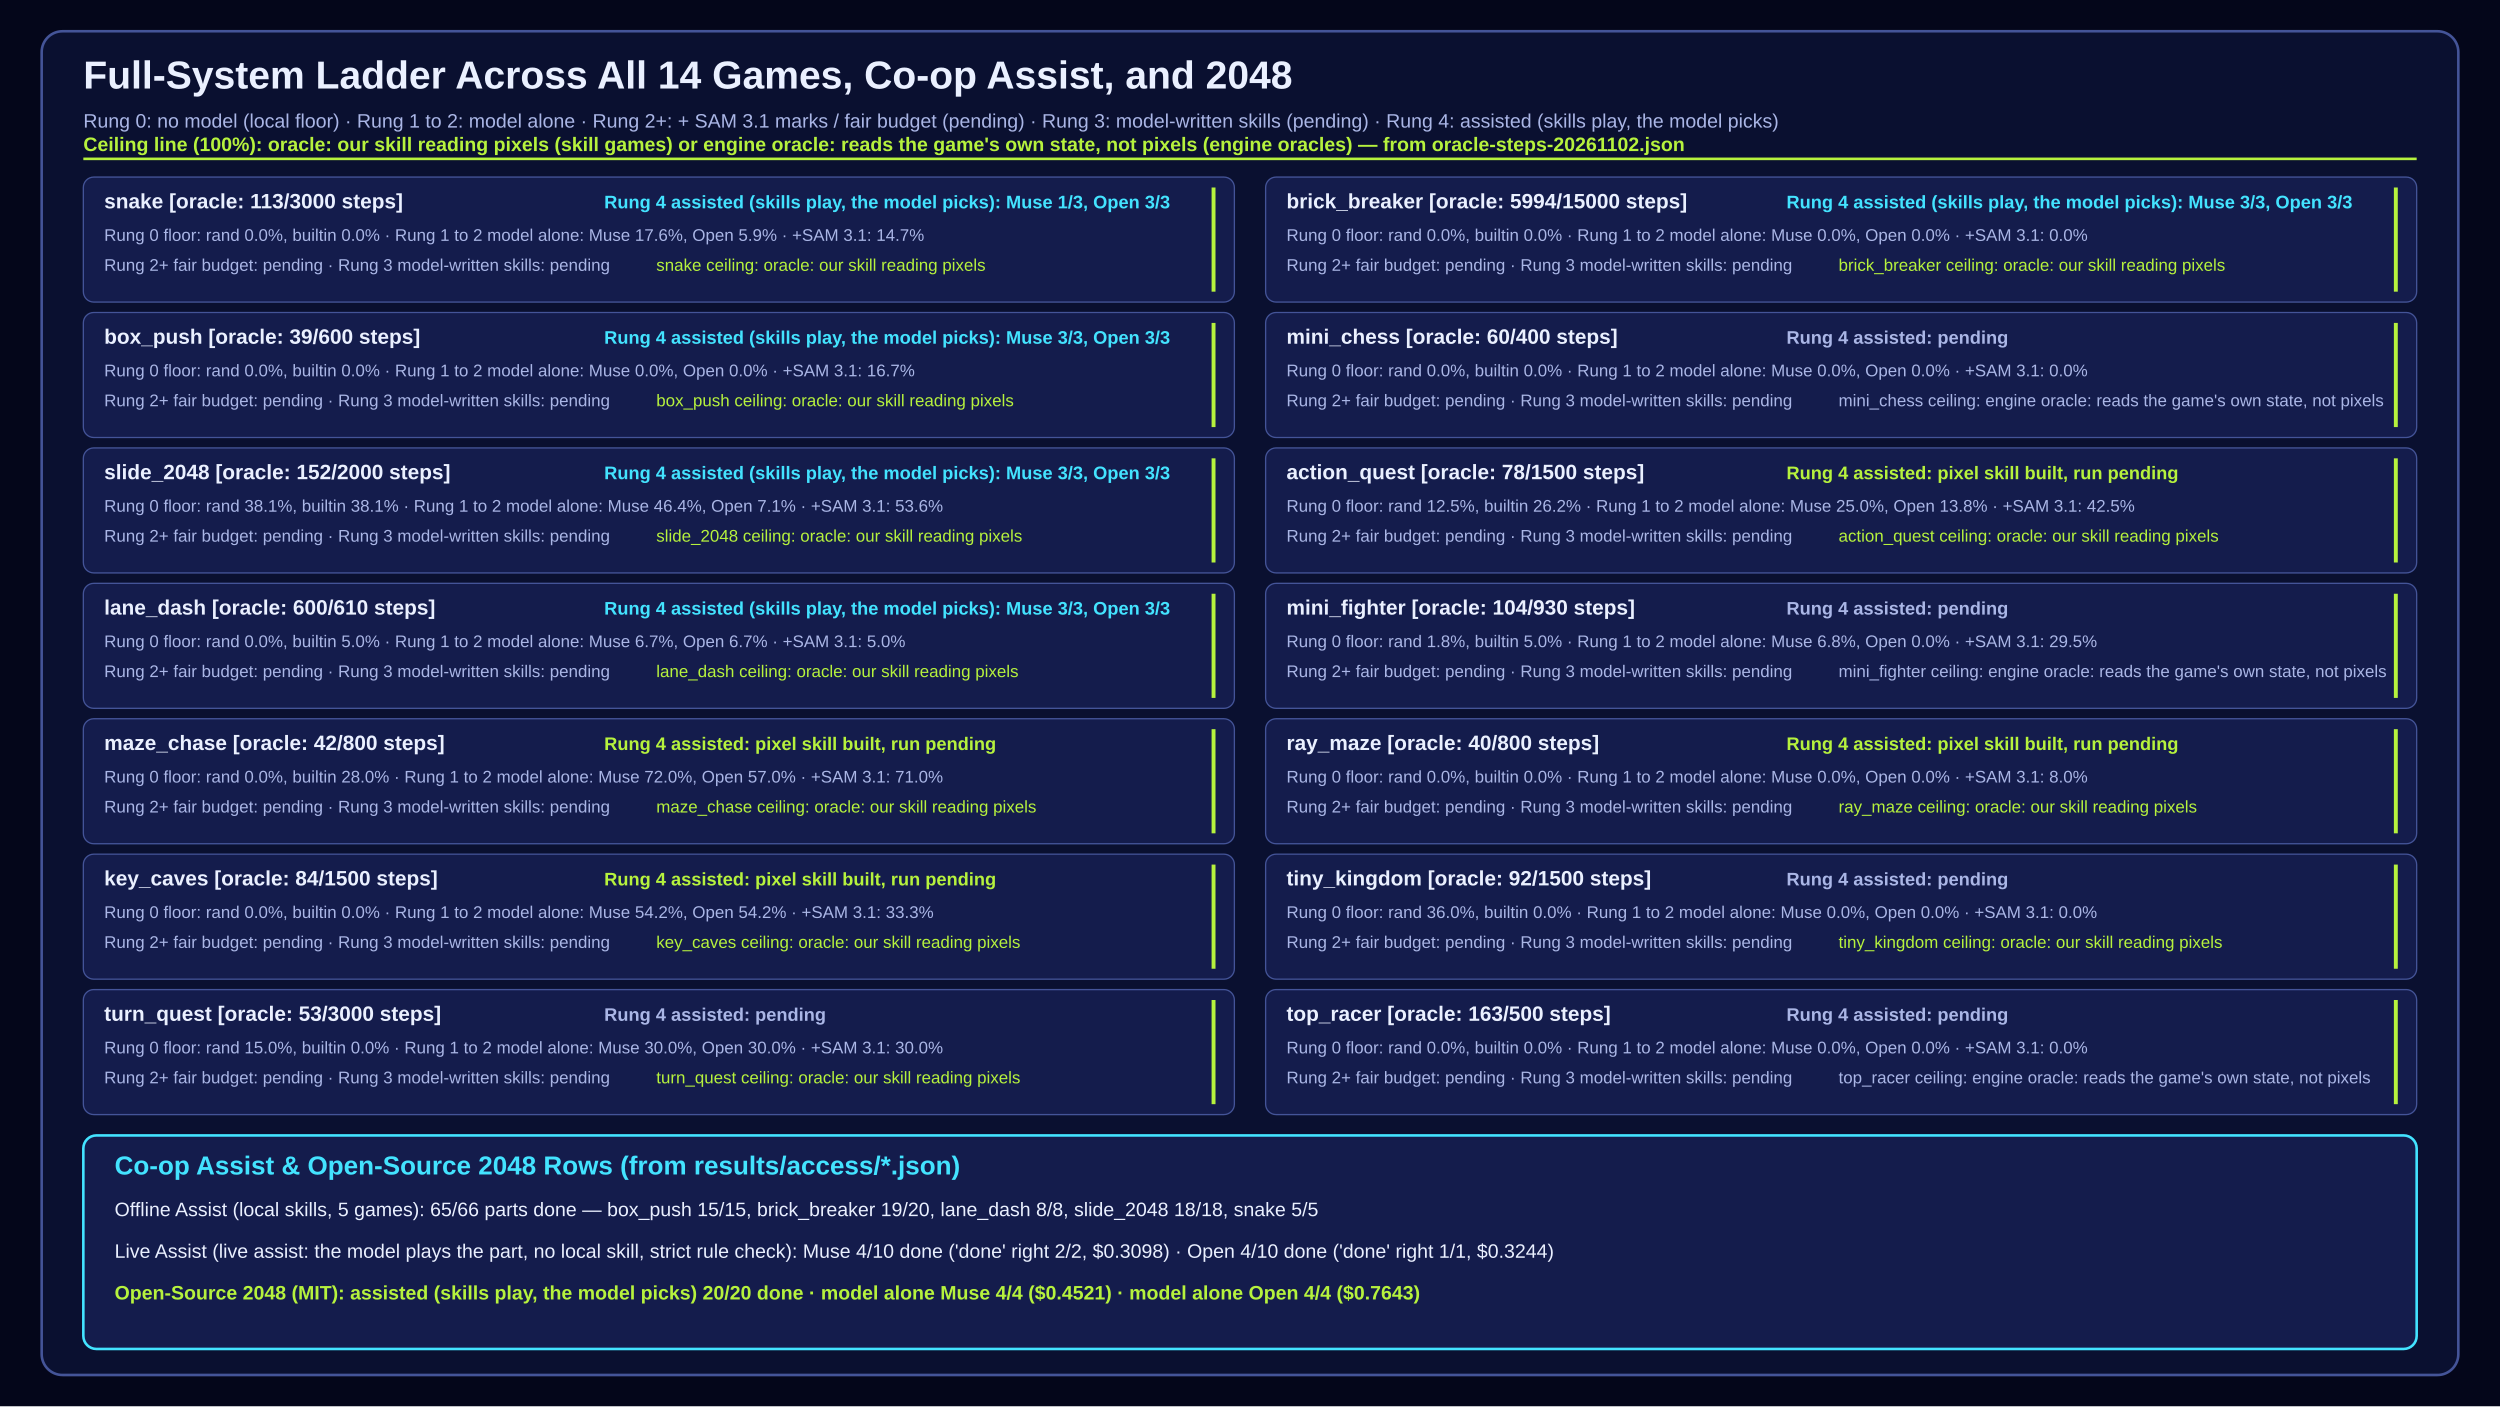
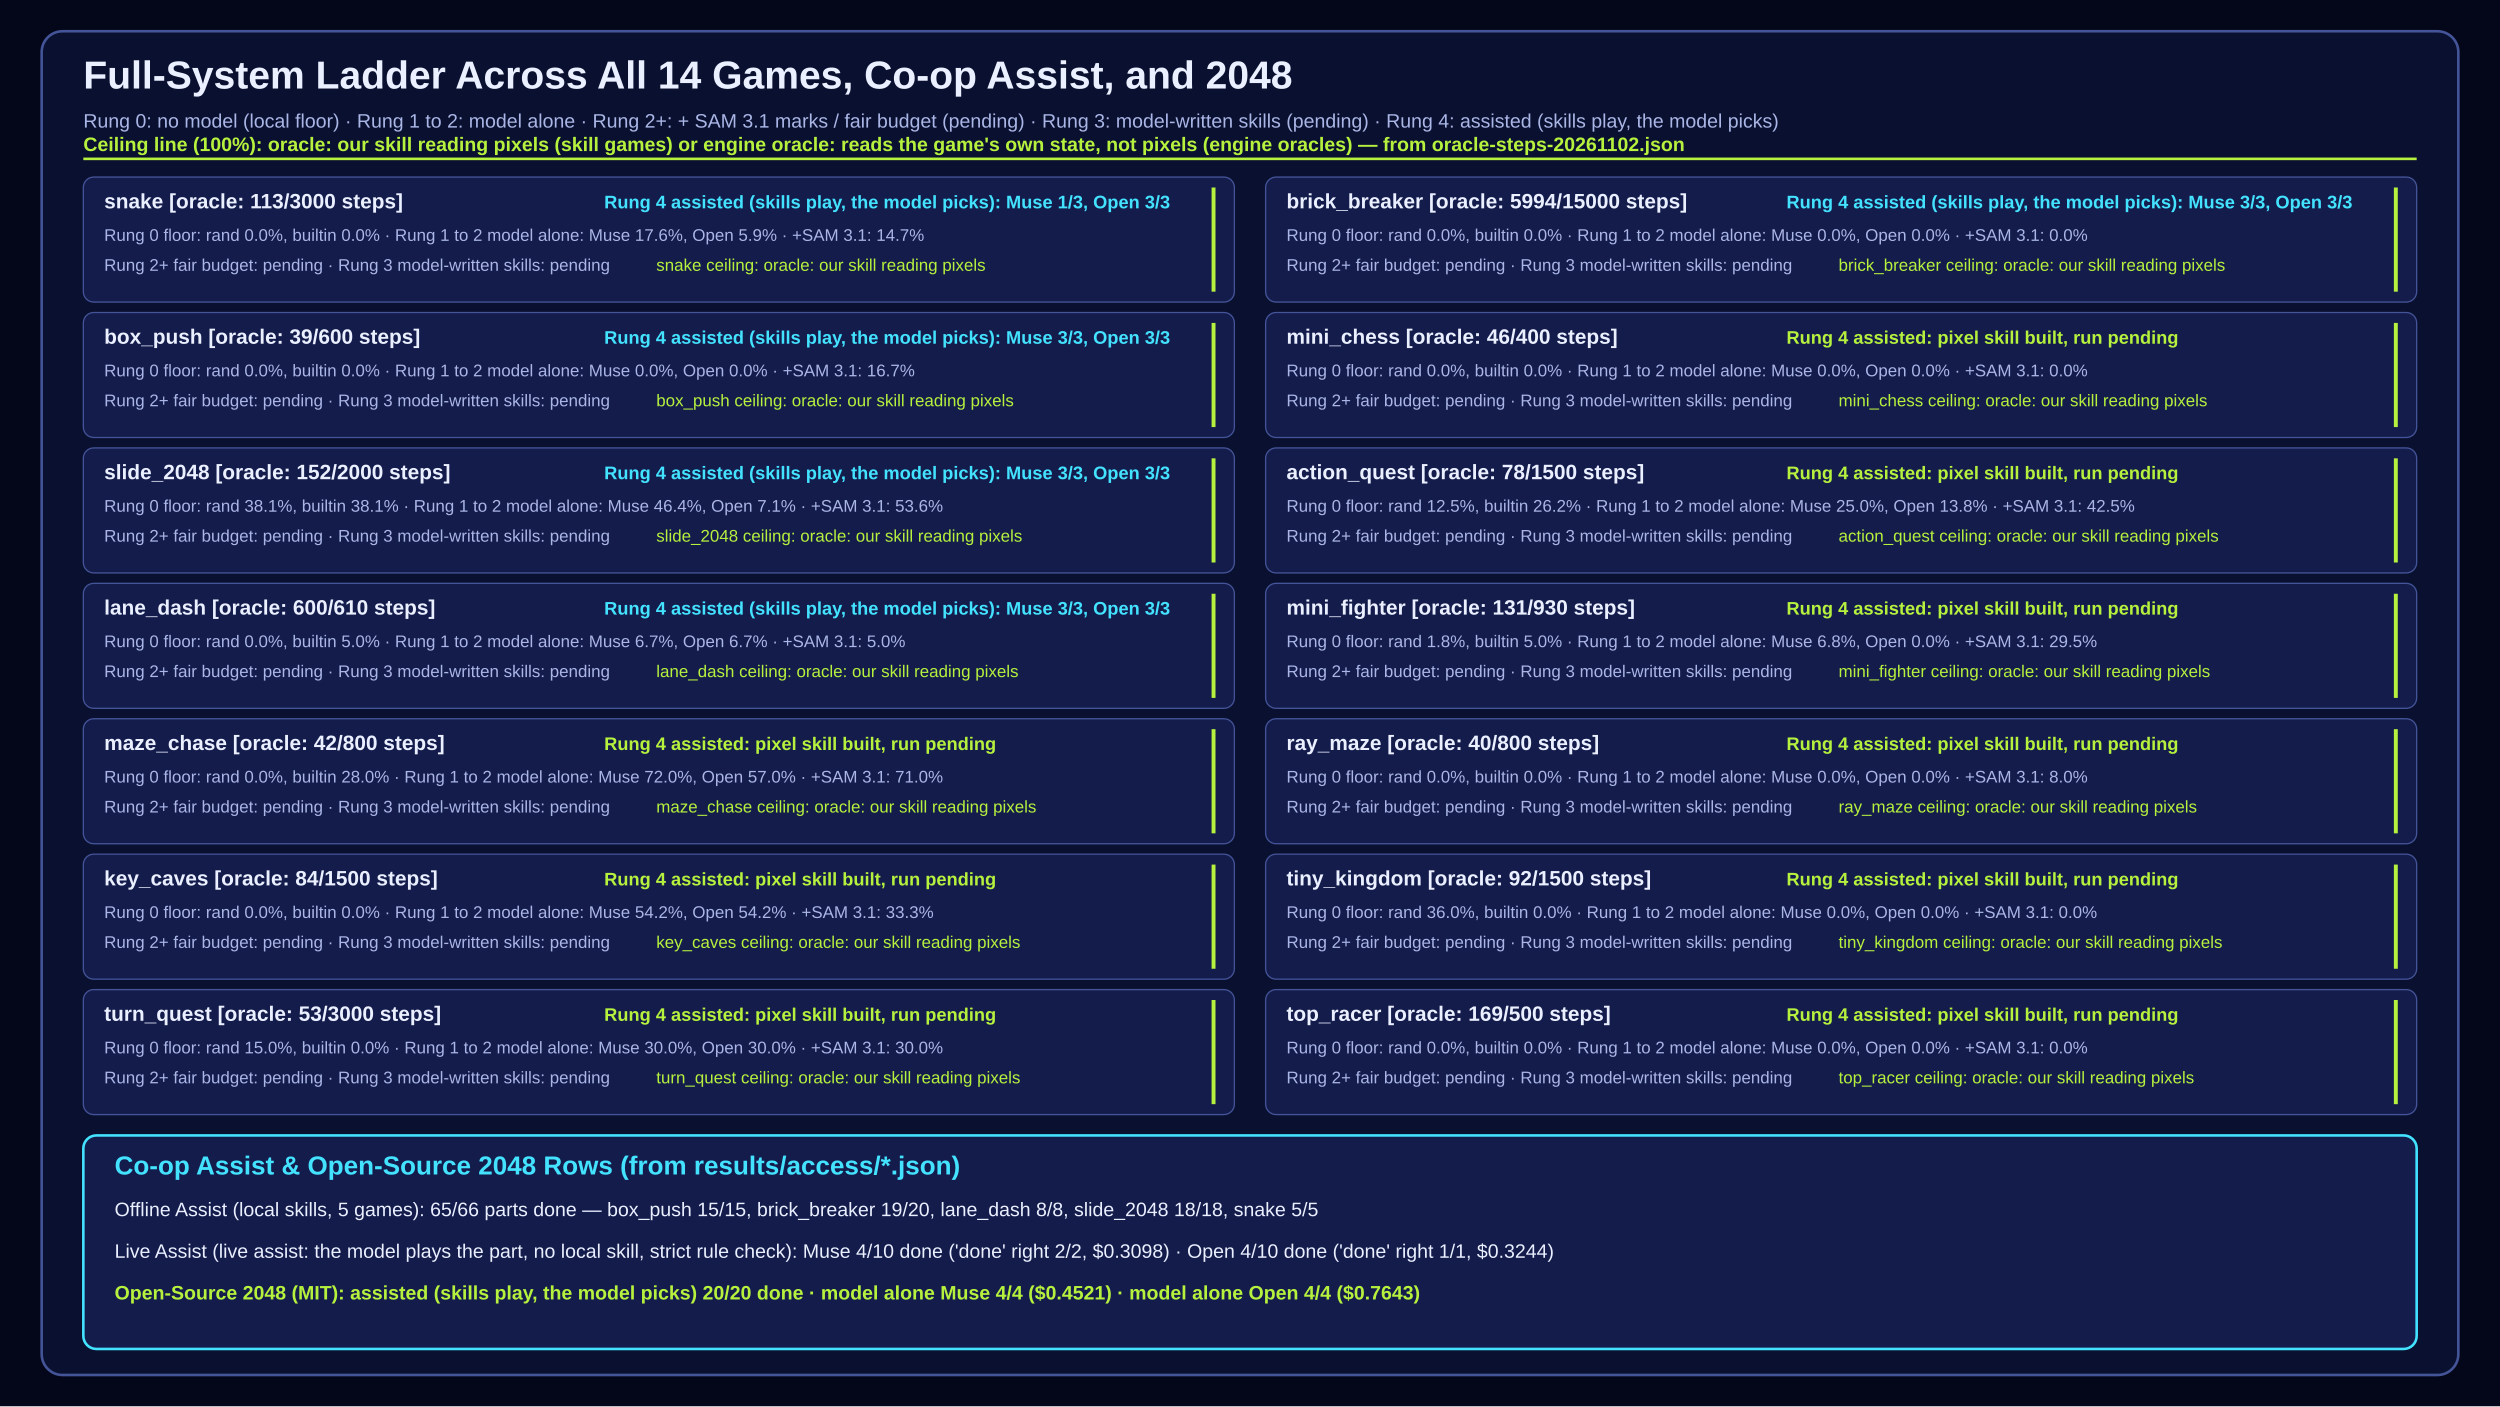
<svg xmlns="http://www.w3.org/2000/svg" viewBox="0 0 1920 1080" width="1920" height="1080">
  <rect x="0" y="0" width="1920" height="1080" fill="#04061a" />
  <rect x="32" y="24" width="1856" height="1032" fill="#0a1030" rx="16" ry="16" stroke="#445498" stroke-width="2" />
  <text x="64" y="68" fill="#eaf0ff" font-family="Segoe UI, Arial, sans-serif" font-size="30" font-weight="bold" text-anchor="start">Full-System Ladder Across All 14 Games, Co-op Assist, and 2048</text>
  <text x="64" y="98" fill="#aab6e6" font-family="Segoe UI, Arial, sans-serif" font-size="15" font-weight="normal" text-anchor="start">Rung 0: no model (local floor) · Rung 1 to 2: model alone · Rung 2+: + SAM 3.1 marks / fair budget (pending) · Rung 3: model-written skills (pending) · Rung 4: assisted (skills play, the model picks)</text>
  <line x1="64" y1="122" x2="1856" y2="122" stroke="#b6f23d" stroke-width="2" />
  <text x="64" y="116" fill="#b6f23d" font-family="Segoe UI, Arial, sans-serif" font-size="15" font-weight="bold" text-anchor="start">Ceiling line (100%): oracle: our skill reading pixels (skill games) or engine oracle: reads the game's own state, not pixels (engine oracles) — from oracle-steps-20261102.json</text>
  <rect x="64" y="136" width="884" height="96" fill="#141c4c" rx="8" ry="8" stroke="#445498" stroke-width="1" />
  <text x="80" y="160" fill="#eaf0ff" font-family="Segoe UI, Arial, sans-serif" font-size="16" font-weight="bold" text-anchor="start">snake   [oracle: 113/3000 steps]</text>
  <text x="464" y="160" fill="#43e3ff" font-family="Segoe UI, Arial, sans-serif" font-size="14" font-weight="bold" text-anchor="start">Rung 4 assisted (skills play, the model picks): Muse 1/3, Open 3/3</text>
  <text x="80" y="185" fill="#aab6e6" font-family="Segoe UI, Arial, sans-serif" font-size="13" font-weight="normal" text-anchor="start">Rung 0 floor: rand 0.0%, builtin 0.0% · Rung 1 to 2 model alone: Muse 17.6%, Open 5.9% · +SAM 3.1: 14.7%</text>
  <text x="80" y="208" fill="#aab6e6" font-family="Segoe UI, Arial, sans-serif" font-size="13" font-weight="normal" text-anchor="start">Rung 2+ fair budget: pending · Rung 3 model-written skills: pending</text>
  <text x="504" y="208" fill="#b6f23d" font-family="Segoe UI, Arial, sans-serif" font-size="13" font-weight="normal" text-anchor="start">snake ceiling: oracle: our skill reading pixels</text>
  <line x1="932" y1="144" x2="932" y2="224" stroke="#b6f23d" stroke-width="3" />
  <rect x="64" y="240" width="884" height="96" fill="#141c4c" rx="8" ry="8" stroke="#445498" stroke-width="1" />
  <text x="80" y="264" fill="#eaf0ff" font-family="Segoe UI, Arial, sans-serif" font-size="16" font-weight="bold" text-anchor="start">box_push   [oracle: 39/600 steps]</text>
  <text x="464" y="264" fill="#43e3ff" font-family="Segoe UI, Arial, sans-serif" font-size="14" font-weight="bold" text-anchor="start">Rung 4 assisted (skills play, the model picks): Muse 3/3, Open 3/3</text>
  <text x="80" y="289" fill="#aab6e6" font-family="Segoe UI, Arial, sans-serif" font-size="13" font-weight="normal" text-anchor="start">Rung 0 floor: rand 0.0%, builtin 0.0% · Rung 1 to 2 model alone: Muse 0.0%, Open 0.0% · +SAM 3.1: 16.7%</text>
  <text x="80" y="312" fill="#aab6e6" font-family="Segoe UI, Arial, sans-serif" font-size="13" font-weight="normal" text-anchor="start">Rung 2+ fair budget: pending · Rung 3 model-written skills: pending</text>
  <text x="504" y="312" fill="#b6f23d" font-family="Segoe UI, Arial, sans-serif" font-size="13" font-weight="normal" text-anchor="start">box_push ceiling: oracle: our skill reading pixels</text>
  <line x1="932" y1="248" x2="932" y2="328" stroke="#b6f23d" stroke-width="3" />
  <rect x="64" y="344" width="884" height="96" fill="#141c4c" rx="8" ry="8" stroke="#445498" stroke-width="1" />
  <text x="80" y="368" fill="#eaf0ff" font-family="Segoe UI, Arial, sans-serif" font-size="16" font-weight="bold" text-anchor="start">slide_2048   [oracle: 152/2000 steps]</text>
  <text x="464" y="368" fill="#43e3ff" font-family="Segoe UI, Arial, sans-serif" font-size="14" font-weight="bold" text-anchor="start">Rung 4 assisted (skills play, the model picks): Muse 3/3, Open 3/3</text>
  <text x="80" y="393" fill="#aab6e6" font-family="Segoe UI, Arial, sans-serif" font-size="13" font-weight="normal" text-anchor="start">Rung 0 floor: rand 38.1%, builtin 38.1% · Rung 1 to 2 model alone: Muse 46.4%, Open 7.1% · +SAM 3.1: 53.6%</text>
  <text x="80" y="416" fill="#aab6e6" font-family="Segoe UI, Arial, sans-serif" font-size="13" font-weight="normal" text-anchor="start">Rung 2+ fair budget: pending · Rung 3 model-written skills: pending</text>
  <text x="504" y="416" fill="#b6f23d" font-family="Segoe UI, Arial, sans-serif" font-size="13" font-weight="normal" text-anchor="start">slide_2048 ceiling: oracle: our skill reading pixels</text>
  <line x1="932" y1="352" x2="932" y2="432" stroke="#b6f23d" stroke-width="3" />
  <rect x="64" y="448" width="884" height="96" fill="#141c4c" rx="8" ry="8" stroke="#445498" stroke-width="1" />
  <text x="80" y="472" fill="#eaf0ff" font-family="Segoe UI, Arial, sans-serif" font-size="16" font-weight="bold" text-anchor="start">lane_dash   [oracle: 600/610 steps]</text>
  <text x="464" y="472" fill="#43e3ff" font-family="Segoe UI, Arial, sans-serif" font-size="14" font-weight="bold" text-anchor="start">Rung 4 assisted (skills play, the model picks): Muse 3/3, Open 3/3</text>
  <text x="80" y="497" fill="#aab6e6" font-family="Segoe UI, Arial, sans-serif" font-size="13" font-weight="normal" text-anchor="start">Rung 0 floor: rand 0.0%, builtin 5.0% · Rung 1 to 2 model alone: Muse 6.7%, Open 6.7% · +SAM 3.1: 5.0%</text>
  <text x="80" y="520" fill="#aab6e6" font-family="Segoe UI, Arial, sans-serif" font-size="13" font-weight="normal" text-anchor="start">Rung 2+ fair budget: pending · Rung 3 model-written skills: pending</text>
  <text x="504" y="520" fill="#b6f23d" font-family="Segoe UI, Arial, sans-serif" font-size="13" font-weight="normal" text-anchor="start">lane_dash ceiling: oracle: our skill reading pixels</text>
  <line x1="932" y1="456" x2="932" y2="536" stroke="#b6f23d" stroke-width="3" />
  <rect x="64" y="552" width="884" height="96" fill="#141c4c" rx="8" ry="8" stroke="#445498" stroke-width="1" />
  <text x="80" y="576" fill="#eaf0ff" font-family="Segoe UI, Arial, sans-serif" font-size="16" font-weight="bold" text-anchor="start">maze_chase   [oracle: 42/800 steps]</text>
  <text x="464" y="576" fill="#b6f23d" font-family="Segoe UI, Arial, sans-serif" font-size="14" font-weight="bold" text-anchor="start">Rung 4 assisted: pixel skill built, run pending</text>
  <text x="80" y="601" fill="#aab6e6" font-family="Segoe UI, Arial, sans-serif" font-size="13" font-weight="normal" text-anchor="start">Rung 0 floor: rand 0.0%, builtin 28.0% · Rung 1 to 2 model alone: Muse 72.0%, Open 57.0% · +SAM 3.1: 71.0%</text>
  <text x="80" y="624" fill="#aab6e6" font-family="Segoe UI, Arial, sans-serif" font-size="13" font-weight="normal" text-anchor="start">Rung 2+ fair budget: pending · Rung 3 model-written skills: pending</text>
  <text x="504" y="624" fill="#b6f23d" font-family="Segoe UI, Arial, sans-serif" font-size="13" font-weight="normal" text-anchor="start">maze_chase ceiling: oracle: our skill reading pixels</text>
  <line x1="932" y1="560" x2="932" y2="640" stroke="#b6f23d" stroke-width="3" />
  <rect x="64" y="656" width="884" height="96" fill="#141c4c" rx="8" ry="8" stroke="#445498" stroke-width="1" />
  <text x="80" y="680" fill="#eaf0ff" font-family="Segoe UI, Arial, sans-serif" font-size="16" font-weight="bold" text-anchor="start">key_caves   [oracle: 84/1500 steps]</text>
  <text x="464" y="680" fill="#b6f23d" font-family="Segoe UI, Arial, sans-serif" font-size="14" font-weight="bold" text-anchor="start">Rung 4 assisted: pixel skill built, run pending</text>
  <text x="80" y="705" fill="#aab6e6" font-family="Segoe UI, Arial, sans-serif" font-size="13" font-weight="normal" text-anchor="start">Rung 0 floor: rand 0.0%, builtin 0.0% · Rung 1 to 2 model alone: Muse 54.2%, Open 54.2% · +SAM 3.1: 33.3%</text>
  <text x="80" y="728" fill="#aab6e6" font-family="Segoe UI, Arial, sans-serif" font-size="13" font-weight="normal" text-anchor="start">Rung 2+ fair budget: pending · Rung 3 model-written skills: pending</text>
  <text x="504" y="728" fill="#b6f23d" font-family="Segoe UI, Arial, sans-serif" font-size="13" font-weight="normal" text-anchor="start">key_caves ceiling: oracle: our skill reading pixels</text>
  <line x1="932" y1="664" x2="932" y2="744" stroke="#b6f23d" stroke-width="3" />
  <rect x="64" y="760" width="884" height="96" fill="#141c4c" rx="8" ry="8" stroke="#445498" stroke-width="1" />
  <text x="80" y="784" fill="#eaf0ff" font-family="Segoe UI, Arial, sans-serif" font-size="16" font-weight="bold" text-anchor="start">turn_quest   [oracle: 53/3000 steps]</text>
-   <text x="464" y="784" fill="#aab6e6" font-family="Segoe UI, Arial, sans-serif" font-size="14" font-weight="bold" text-anchor="start">Rung 4 assisted: pending</text>
+   <text x="464" y="784" fill="#b6f23d" font-family="Segoe UI, Arial, sans-serif" font-size="14" font-weight="bold" text-anchor="start">Rung 4 assisted: pixel skill built, run pending</text>
  <text x="80" y="809" fill="#aab6e6" font-family="Segoe UI, Arial, sans-serif" font-size="13" font-weight="normal" text-anchor="start">Rung 0 floor: rand 15.0%, builtin 0.0% · Rung 1 to 2 model alone: Muse 30.0%, Open 30.0% · +SAM 3.1: 30.0%</text>
  <text x="80" y="832" fill="#aab6e6" font-family="Segoe UI, Arial, sans-serif" font-size="13" font-weight="normal" text-anchor="start">Rung 2+ fair budget: pending · Rung 3 model-written skills: pending</text>
  <text x="504" y="832" fill="#b6f23d" font-family="Segoe UI, Arial, sans-serif" font-size="13" font-weight="normal" text-anchor="start">turn_quest ceiling: oracle: our skill reading pixels</text>
  <line x1="932" y1="768" x2="932" y2="848" stroke="#b6f23d" stroke-width="3" />
  <rect x="972" y="136" width="884" height="96" fill="#141c4c" rx="8" ry="8" stroke="#445498" stroke-width="1" />
  <text x="988" y="160" fill="#eaf0ff" font-family="Segoe UI, Arial, sans-serif" font-size="16" font-weight="bold" text-anchor="start">brick_breaker   [oracle: 5994/15000 steps]</text>
  <text x="1372" y="160" fill="#43e3ff" font-family="Segoe UI, Arial, sans-serif" font-size="14" font-weight="bold" text-anchor="start">Rung 4 assisted (skills play, the model picks): Muse 3/3, Open 3/3</text>
  <text x="988" y="185" fill="#aab6e6" font-family="Segoe UI, Arial, sans-serif" font-size="13" font-weight="normal" text-anchor="start">Rung 0 floor: rand 0.0%, builtin 0.0% · Rung 1 to 2 model alone: Muse 0.0%, Open 0.0% · +SAM 3.1: 0.0%</text>
  <text x="988" y="208" fill="#aab6e6" font-family="Segoe UI, Arial, sans-serif" font-size="13" font-weight="normal" text-anchor="start">Rung 2+ fair budget: pending · Rung 3 model-written skills: pending</text>
  <text x="1412" y="208" fill="#b6f23d" font-family="Segoe UI, Arial, sans-serif" font-size="13" font-weight="normal" text-anchor="start">brick_breaker ceiling: oracle: our skill reading pixels</text>
  <line x1="1840" y1="144" x2="1840" y2="224" stroke="#b6f23d" stroke-width="3" />
  <rect x="972" y="240" width="884" height="96" fill="#141c4c" rx="8" ry="8" stroke="#445498" stroke-width="1" />
-   <text x="988" y="264" fill="#eaf0ff" font-family="Segoe UI, Arial, sans-serif" font-size="16" font-weight="bold" text-anchor="start">mini_chess   [oracle: 60/400 steps]</text>
-   <text x="1372" y="264" fill="#aab6e6" font-family="Segoe UI, Arial, sans-serif" font-size="14" font-weight="bold" text-anchor="start">Rung 4 assisted: pending</text>
+   <text x="988" y="264" fill="#eaf0ff" font-family="Segoe UI, Arial, sans-serif" font-size="16" font-weight="bold" text-anchor="start">mini_chess   [oracle: 46/400 steps]</text>
+   <text x="1372" y="264" fill="#b6f23d" font-family="Segoe UI, Arial, sans-serif" font-size="14" font-weight="bold" text-anchor="start">Rung 4 assisted: pixel skill built, run pending</text>
  <text x="988" y="289" fill="#aab6e6" font-family="Segoe UI, Arial, sans-serif" font-size="13" font-weight="normal" text-anchor="start">Rung 0 floor: rand 0.0%, builtin 0.0% · Rung 1 to 2 model alone: Muse 0.0%, Open 0.0% · +SAM 3.1: 0.0%</text>
  <text x="988" y="312" fill="#aab6e6" font-family="Segoe UI, Arial, sans-serif" font-size="13" font-weight="normal" text-anchor="start">Rung 2+ fair budget: pending · Rung 3 model-written skills: pending</text>
-   <text x="1412" y="312" fill="#aab6e6" font-family="Segoe UI, Arial, sans-serif" font-size="13" font-weight="normal" text-anchor="start">mini_chess ceiling: engine oracle: reads the game's own state, not pixels</text>
+   <text x="1412" y="312" fill="#b6f23d" font-family="Segoe UI, Arial, sans-serif" font-size="13" font-weight="normal" text-anchor="start">mini_chess ceiling: oracle: our skill reading pixels</text>
  <line x1="1840" y1="248" x2="1840" y2="328" stroke="#b6f23d" stroke-width="3" />
  <rect x="972" y="344" width="884" height="96" fill="#141c4c" rx="8" ry="8" stroke="#445498" stroke-width="1" />
  <text x="988" y="368" fill="#eaf0ff" font-family="Segoe UI, Arial, sans-serif" font-size="16" font-weight="bold" text-anchor="start">action_quest   [oracle: 78/1500 steps]</text>
  <text x="1372" y="368" fill="#b6f23d" font-family="Segoe UI, Arial, sans-serif" font-size="14" font-weight="bold" text-anchor="start">Rung 4 assisted: pixel skill built, run pending</text>
  <text x="988" y="393" fill="#aab6e6" font-family="Segoe UI, Arial, sans-serif" font-size="13" font-weight="normal" text-anchor="start">Rung 0 floor: rand 12.5%, builtin 26.2% · Rung 1 to 2 model alone: Muse 25.0%, Open 13.8% · +SAM 3.1: 42.5%</text>
  <text x="988" y="416" fill="#aab6e6" font-family="Segoe UI, Arial, sans-serif" font-size="13" font-weight="normal" text-anchor="start">Rung 2+ fair budget: pending · Rung 3 model-written skills: pending</text>
  <text x="1412" y="416" fill="#b6f23d" font-family="Segoe UI, Arial, sans-serif" font-size="13" font-weight="normal" text-anchor="start">action_quest ceiling: oracle: our skill reading pixels</text>
  <line x1="1840" y1="352" x2="1840" y2="432" stroke="#b6f23d" stroke-width="3" />
  <rect x="972" y="448" width="884" height="96" fill="#141c4c" rx="8" ry="8" stroke="#445498" stroke-width="1" />
-   <text x="988" y="472" fill="#eaf0ff" font-family="Segoe UI, Arial, sans-serif" font-size="16" font-weight="bold" text-anchor="start">mini_fighter   [oracle: 104/930 steps]</text>
-   <text x="1372" y="472" fill="#aab6e6" font-family="Segoe UI, Arial, sans-serif" font-size="14" font-weight="bold" text-anchor="start">Rung 4 assisted: pending</text>
+   <text x="988" y="472" fill="#eaf0ff" font-family="Segoe UI, Arial, sans-serif" font-size="16" font-weight="bold" text-anchor="start">mini_fighter   [oracle: 131/930 steps]</text>
+   <text x="1372" y="472" fill="#b6f23d" font-family="Segoe UI, Arial, sans-serif" font-size="14" font-weight="bold" text-anchor="start">Rung 4 assisted: pixel skill built, run pending</text>
  <text x="988" y="497" fill="#aab6e6" font-family="Segoe UI, Arial, sans-serif" font-size="13" font-weight="normal" text-anchor="start">Rung 0 floor: rand 1.8%, builtin 5.0% · Rung 1 to 2 model alone: Muse 6.8%, Open 0.0% · +SAM 3.1: 29.5%</text>
  <text x="988" y="520" fill="#aab6e6" font-family="Segoe UI, Arial, sans-serif" font-size="13" font-weight="normal" text-anchor="start">Rung 2+ fair budget: pending · Rung 3 model-written skills: pending</text>
-   <text x="1412" y="520" fill="#aab6e6" font-family="Segoe UI, Arial, sans-serif" font-size="13" font-weight="normal" text-anchor="start">mini_fighter ceiling: engine oracle: reads the game's own state, not pixels</text>
+   <text x="1412" y="520" fill="#b6f23d" font-family="Segoe UI, Arial, sans-serif" font-size="13" font-weight="normal" text-anchor="start">mini_fighter ceiling: oracle: our skill reading pixels</text>
  <line x1="1840" y1="456" x2="1840" y2="536" stroke="#b6f23d" stroke-width="3" />
  <rect x="972" y="552" width="884" height="96" fill="#141c4c" rx="8" ry="8" stroke="#445498" stroke-width="1" />
  <text x="988" y="576" fill="#eaf0ff" font-family="Segoe UI, Arial, sans-serif" font-size="16" font-weight="bold" text-anchor="start">ray_maze   [oracle: 40/800 steps]</text>
  <text x="1372" y="576" fill="#b6f23d" font-family="Segoe UI, Arial, sans-serif" font-size="14" font-weight="bold" text-anchor="start">Rung 4 assisted: pixel skill built, run pending</text>
  <text x="988" y="601" fill="#aab6e6" font-family="Segoe UI, Arial, sans-serif" font-size="13" font-weight="normal" text-anchor="start">Rung 0 floor: rand 0.0%, builtin 0.0% · Rung 1 to 2 model alone: Muse 0.0%, Open 0.0% · +SAM 3.1: 8.0%</text>
  <text x="988" y="624" fill="#aab6e6" font-family="Segoe UI, Arial, sans-serif" font-size="13" font-weight="normal" text-anchor="start">Rung 2+ fair budget: pending · Rung 3 model-written skills: pending</text>
  <text x="1412" y="624" fill="#b6f23d" font-family="Segoe UI, Arial, sans-serif" font-size="13" font-weight="normal" text-anchor="start">ray_maze ceiling: oracle: our skill reading pixels</text>
  <line x1="1840" y1="560" x2="1840" y2="640" stroke="#b6f23d" stroke-width="3" />
  <rect x="972" y="656" width="884" height="96" fill="#141c4c" rx="8" ry="8" stroke="#445498" stroke-width="1" />
  <text x="988" y="680" fill="#eaf0ff" font-family="Segoe UI, Arial, sans-serif" font-size="16" font-weight="bold" text-anchor="start">tiny_kingdom   [oracle: 92/1500 steps]</text>
-   <text x="1372" y="680" fill="#aab6e6" font-family="Segoe UI, Arial, sans-serif" font-size="14" font-weight="bold" text-anchor="start">Rung 4 assisted: pending</text>
+   <text x="1372" y="680" fill="#b6f23d" font-family="Segoe UI, Arial, sans-serif" font-size="14" font-weight="bold" text-anchor="start">Rung 4 assisted: pixel skill built, run pending</text>
  <text x="988" y="705" fill="#aab6e6" font-family="Segoe UI, Arial, sans-serif" font-size="13" font-weight="normal" text-anchor="start">Rung 0 floor: rand 36.0%, builtin 0.0% · Rung 1 to 2 model alone: Muse 0.0%, Open 0.0% · +SAM 3.1: 0.0%</text>
  <text x="988" y="728" fill="#aab6e6" font-family="Segoe UI, Arial, sans-serif" font-size="13" font-weight="normal" text-anchor="start">Rung 2+ fair budget: pending · Rung 3 model-written skills: pending</text>
  <text x="1412" y="728" fill="#b6f23d" font-family="Segoe UI, Arial, sans-serif" font-size="13" font-weight="normal" text-anchor="start">tiny_kingdom ceiling: oracle: our skill reading pixels</text>
  <line x1="1840" y1="664" x2="1840" y2="744" stroke="#b6f23d" stroke-width="3" />
  <rect x="972" y="760" width="884" height="96" fill="#141c4c" rx="8" ry="8" stroke="#445498" stroke-width="1" />
-   <text x="988" y="784" fill="#eaf0ff" font-family="Segoe UI, Arial, sans-serif" font-size="16" font-weight="bold" text-anchor="start">top_racer   [oracle: 163/500 steps]</text>
-   <text x="1372" y="784" fill="#aab6e6" font-family="Segoe UI, Arial, sans-serif" font-size="14" font-weight="bold" text-anchor="start">Rung 4 assisted: pending</text>
+   <text x="988" y="784" fill="#eaf0ff" font-family="Segoe UI, Arial, sans-serif" font-size="16" font-weight="bold" text-anchor="start">top_racer   [oracle: 169/500 steps]</text>
+   <text x="1372" y="784" fill="#b6f23d" font-family="Segoe UI, Arial, sans-serif" font-size="14" font-weight="bold" text-anchor="start">Rung 4 assisted: pixel skill built, run pending</text>
  <text x="988" y="809" fill="#aab6e6" font-family="Segoe UI, Arial, sans-serif" font-size="13" font-weight="normal" text-anchor="start">Rung 0 floor: rand 0.0%, builtin 0.0% · Rung 1 to 2 model alone: Muse 0.0%, Open 0.0% · +SAM 3.1: 0.0%</text>
  <text x="988" y="832" fill="#aab6e6" font-family="Segoe UI, Arial, sans-serif" font-size="13" font-weight="normal" text-anchor="start">Rung 2+ fair budget: pending · Rung 3 model-written skills: pending</text>
-   <text x="1412" y="832" fill="#aab6e6" font-family="Segoe UI, Arial, sans-serif" font-size="13" font-weight="normal" text-anchor="start">top_racer ceiling: engine oracle: reads the game's own state, not pixels</text>
+   <text x="1412" y="832" fill="#b6f23d" font-family="Segoe UI, Arial, sans-serif" font-size="13" font-weight="normal" text-anchor="start">top_racer ceiling: oracle: our skill reading pixels</text>
  <line x1="1840" y1="768" x2="1840" y2="848" stroke="#b6f23d" stroke-width="3" />
  <rect x="64" y="872" width="1792" height="164" fill="#141c4c" rx="10" ry="10" stroke="#43e3ff" stroke-width="2" />
  <text x="88" y="902" fill="#43e3ff" font-family="Segoe UI, Arial, sans-serif" font-size="20" font-weight="bold" text-anchor="start">Co-op Assist &amp; Open-Source 2048 Rows (from results/access/*.json)</text>
  <text x="88" y="934" fill="#eaf0ff" font-family="Segoe UI, Arial, sans-serif" font-size="15" font-weight="normal" text-anchor="start">Offline Assist (local skills, 5 games): 65/66 parts done — box_push 15/15, brick_breaker 19/20, lane_dash 8/8, slide_2048 18/18, snake 5/5</text>
  <text x="88" y="966" fill="#eaf0ff" font-family="Segoe UI, Arial, sans-serif" font-size="15" font-weight="normal" text-anchor="start">Live Assist (live assist: the model plays the part, no local skill, strict rule check): Muse 4/10 done ('done' right 2/2, $0.3098) · Open 4/10 done ('done' right 1/1, $0.3244)</text>
  <text x="88" y="998" fill="#b6f23d" font-family="Segoe UI, Arial, sans-serif" font-size="15" font-weight="bold" text-anchor="start">Open-Source 2048 (MIT): assisted (skills play, the model picks) 20/20 done · model alone Muse 4/4 ($0.4521) · model alone Open 4/4 ($0.7643)</text>
</svg>
